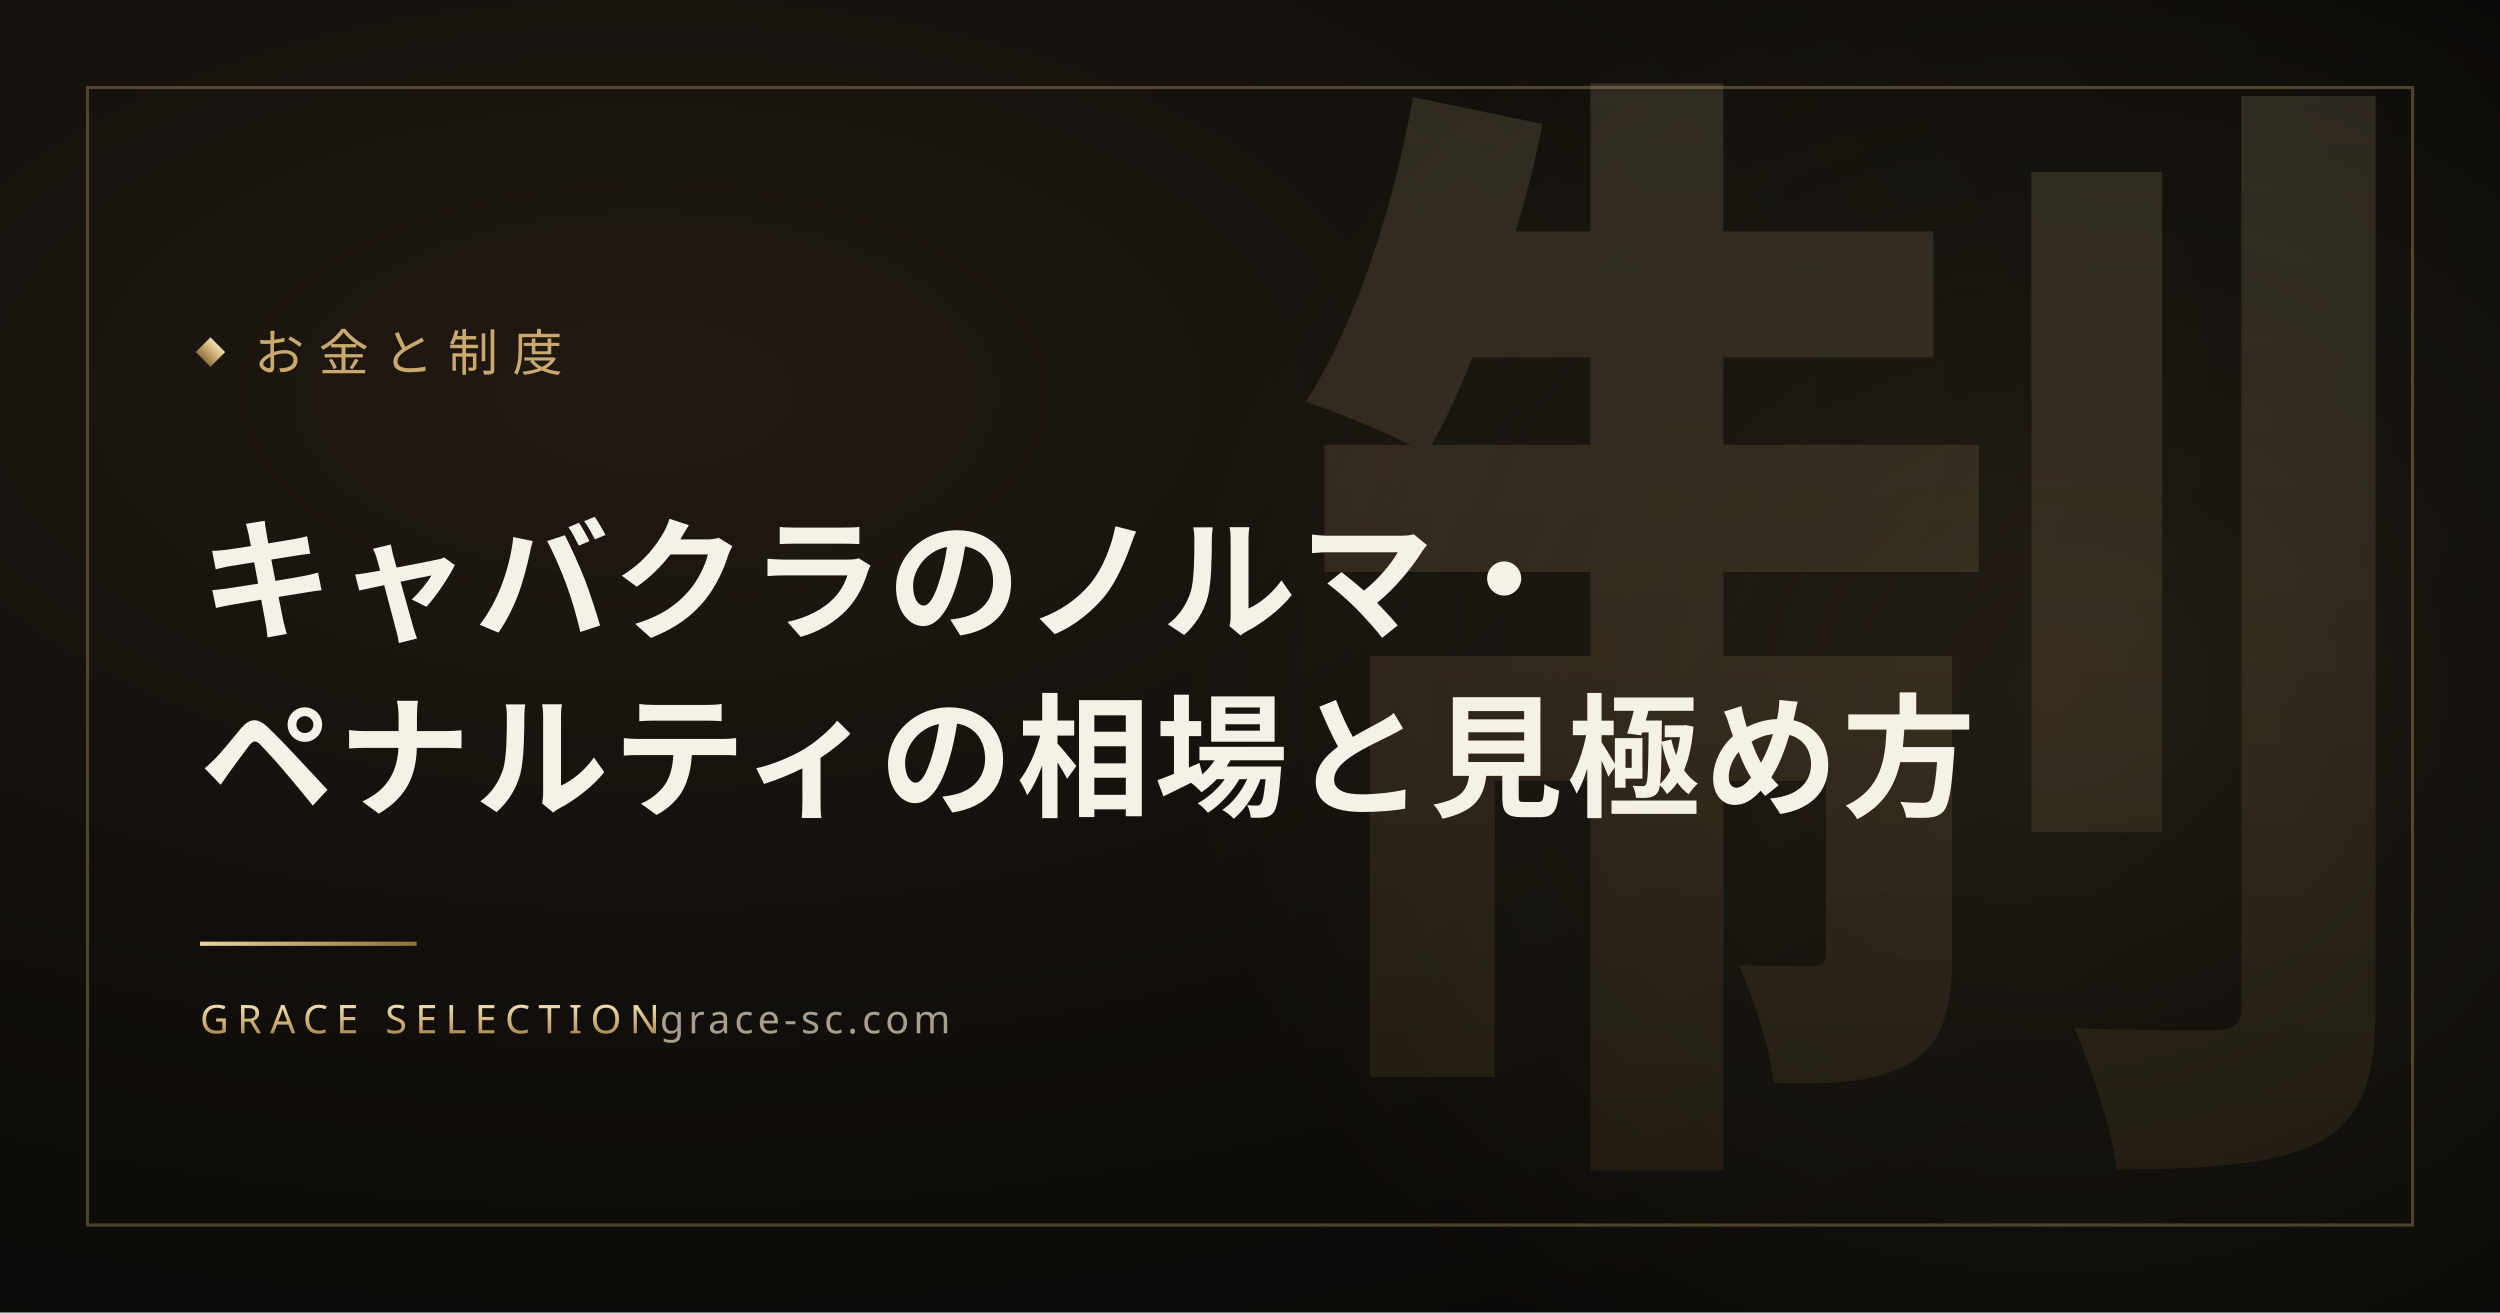
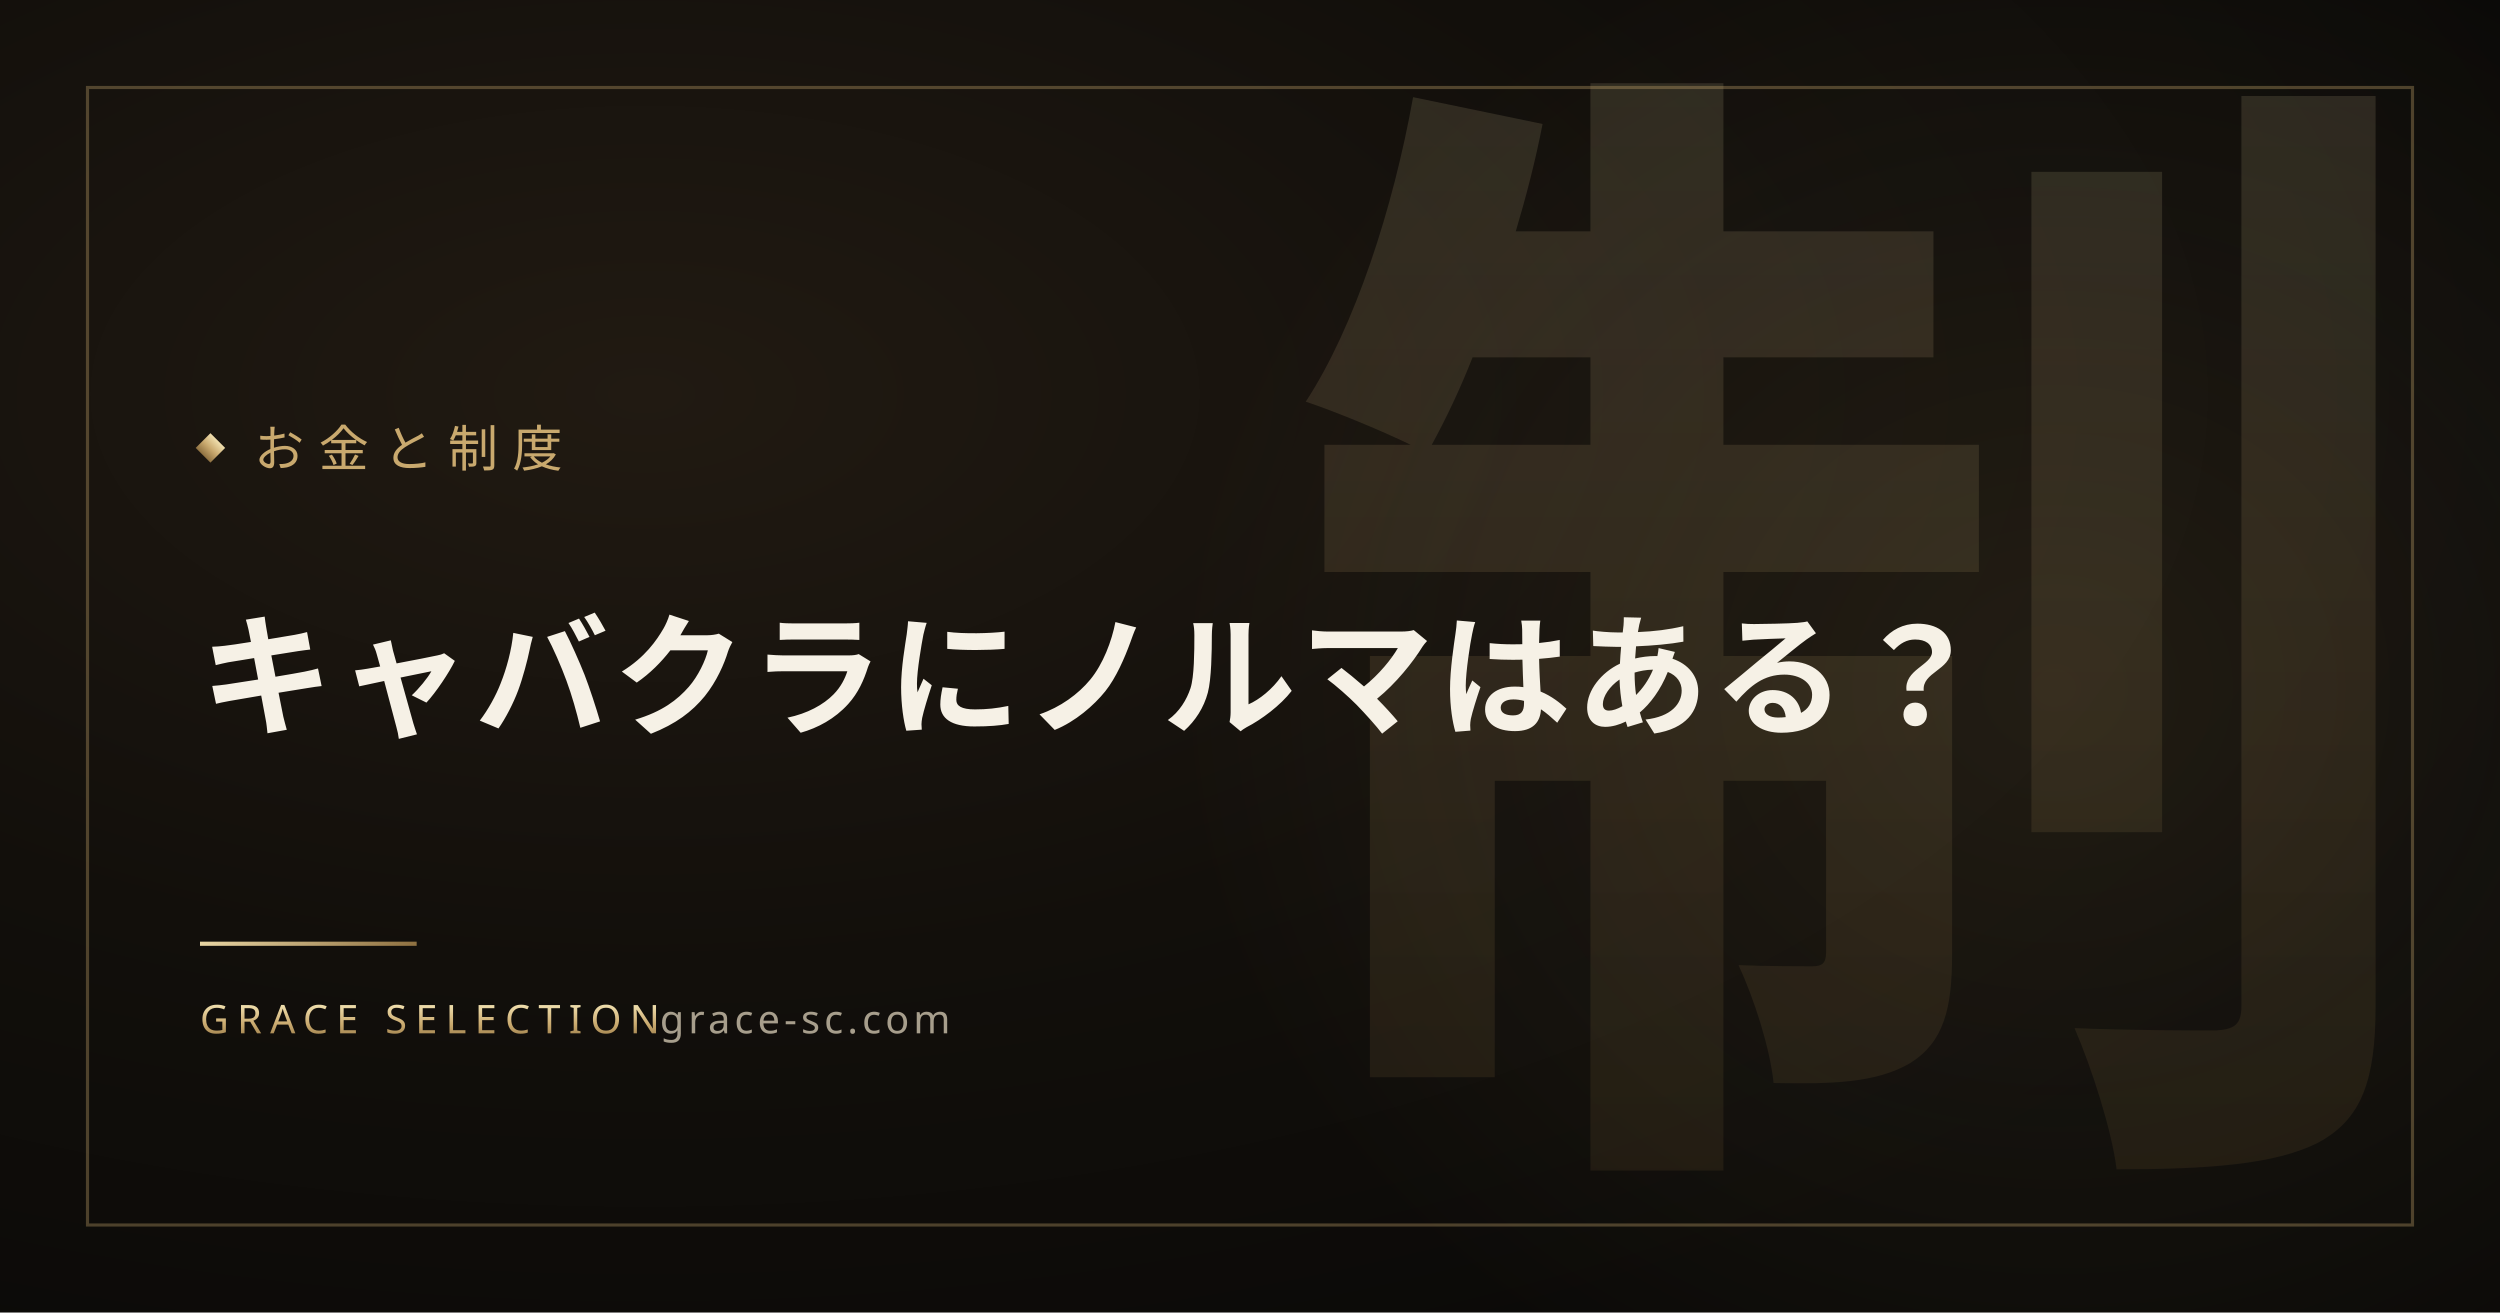
<svg xmlns="http://www.w3.org/2000/svg" viewBox="0 0 1200 630" width="1200" height="630" preserveAspectRatio="xMidYMid slice">
  <defs>
    <radialGradient id="warm" cx="26%" cy="30%" r="80%">
      <stop offset="0%" stop-color="#211A12" />
      <stop offset="55%" stop-color="#120F0B" />
      <stop offset="100%" stop-color="#0B0A08" />
    </radialGradient>
    <radialGradient id="lift" cx="50%" cy="50%" r="50%">
      <stop offset="0%" stop-color="#C9A96E" stop-opacity="0.10" />
      <stop offset="100%" stop-color="#C9A96E" stop-opacity="0" />
    </radialGradient>
    <linearGradient id="foil" x1="0" y1="0" x2="0" y2="1">
      <stop offset="0%" stop-color="#F0DFAE" />
      <stop offset="52%" stop-color="#C9A96E" />
      <stop offset="100%" stop-color="#8E7040" />
    </linearGradient>
    <linearGradient id="foilrule" x1="0" y1="0" x2="1" y2="0">
      <stop offset="0%" stop-color="#E8D5A3" />
      <stop offset="100%" stop-color="#8E7040" />
    </linearGradient>
  </defs>
  <rect width="1200" height="630" fill="url(#warm)" />
  <ellipse cx="985" cy="330" rx="420" ry="380" fill="url(#lift)" />
  <text x="1175" y="512" text-anchor="end" font-family="'Noto Serif JP','Hiragino Mincho ProN','Yu Mincho','BIZ UDPMincho',serif" font-size="560" font-weight="600" fill="url(#foil)" opacity="0.13">制</text>
  <rect x="42" y="42" width="1116" height="546" fill="none" stroke="#C9A96E" stroke-opacity="0.34" stroke-width="1.5" />
-   <rect x="96" y="164" width="10" height="10" transform="rotate(45 101 169)" fill="url(#foil)" />
-   <text x="122" y="178" font-family="'Noto Sans JP','Hiragino Sans','Yu Gothic','Meiryo',sans-serif" font-size="24" letter-spacing="7" font-weight="500" fill="#C9A96E">お金と制度</text>
-   <text x="96" y="302" font-family="'Noto Serif JP','Hiragino Mincho ProN','Yu Mincho','BIZ UDPMincho',serif" font-size="64" font-weight="600" fill="#F6F1E6" letter-spacing="2">キャバクラのノルマ・</text>
-   <text x="96" y="387" font-family="'Noto Serif JP','Hiragino Mincho ProN','Yu Mincho','BIZ UDPMincho',serif" font-size="64" font-weight="600" fill="#F6F1E6" letter-spacing="2">ペナルティの相場と見極め方</text>
+   <rect x="96" y="210" width="10" height="10" transform="rotate(45 101 215)" fill="url(#foil)" />
+   <text x="122" y="224" font-family="'Noto Sans JP','Hiragino Sans','Yu Gothic','Meiryo',sans-serif" font-size="24" letter-spacing="7" font-weight="500" fill="#C9A96E">お金と制度</text>
+   <text x="96" y="348" font-family="'Noto Serif JP','Hiragino Mincho ProN','Yu Mincho','BIZ UDPMincho',serif" font-size="64" font-weight="600" fill="#F6F1E6" letter-spacing="2">キャバクラにノルマはある？</text>
  <rect x="96" y="452" width="104" height="2" fill="url(#foilrule)" />
  <text x="96" y="496" font-family="'Noto Sans JP','Hiragino Sans','Yu Gothic','Meiryo',sans-serif" font-size="19" letter-spacing="4" font-weight="500" fill="url(#foil)">GRACE SELECTION<tspan fill="#A79E8C" letter-spacing="2" font-weight="400">　grace-sc.com</tspan>
  </text>
</svg>
